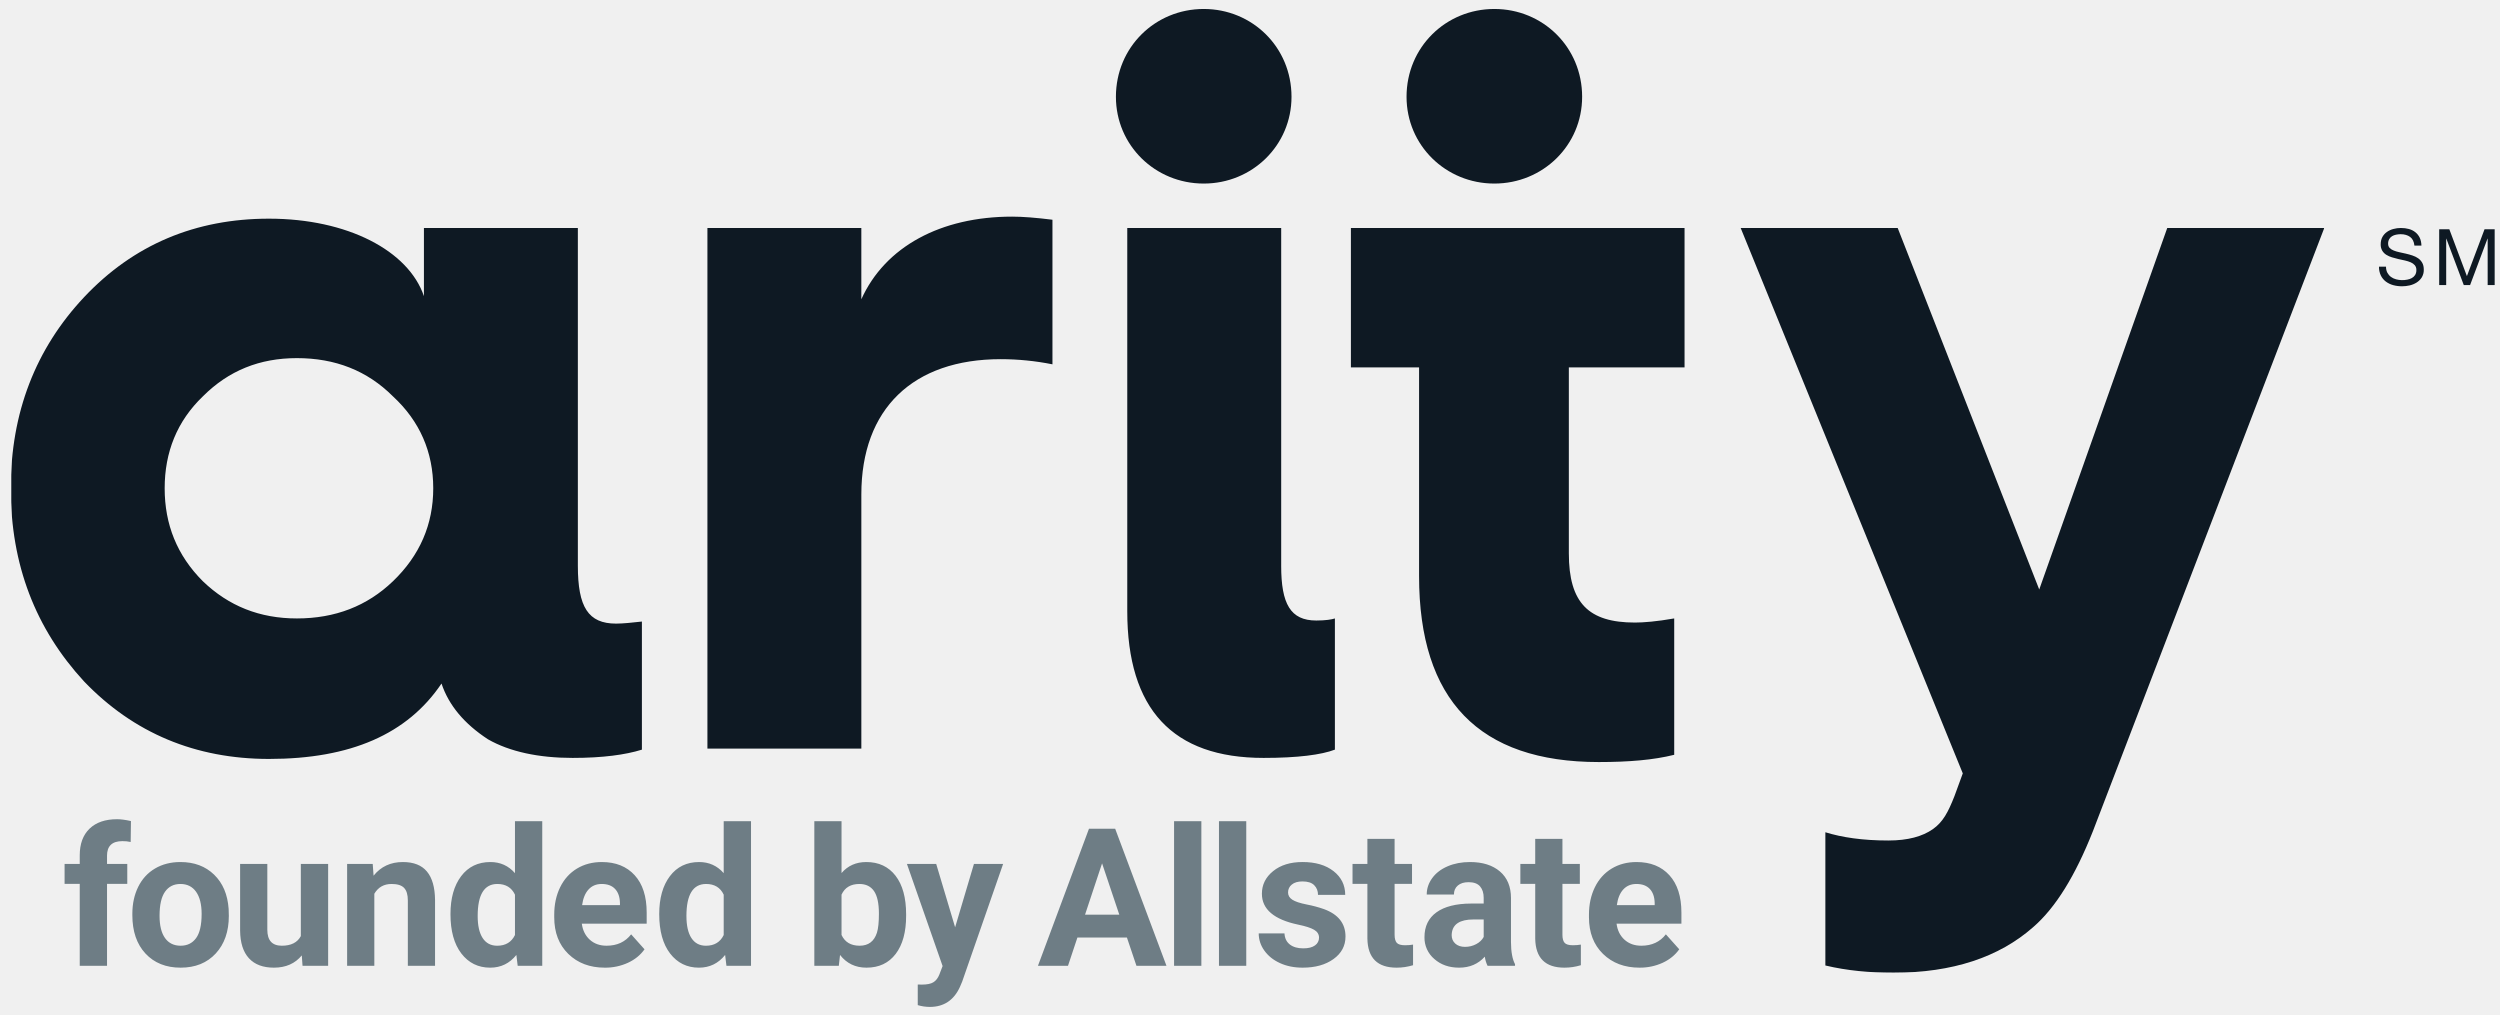
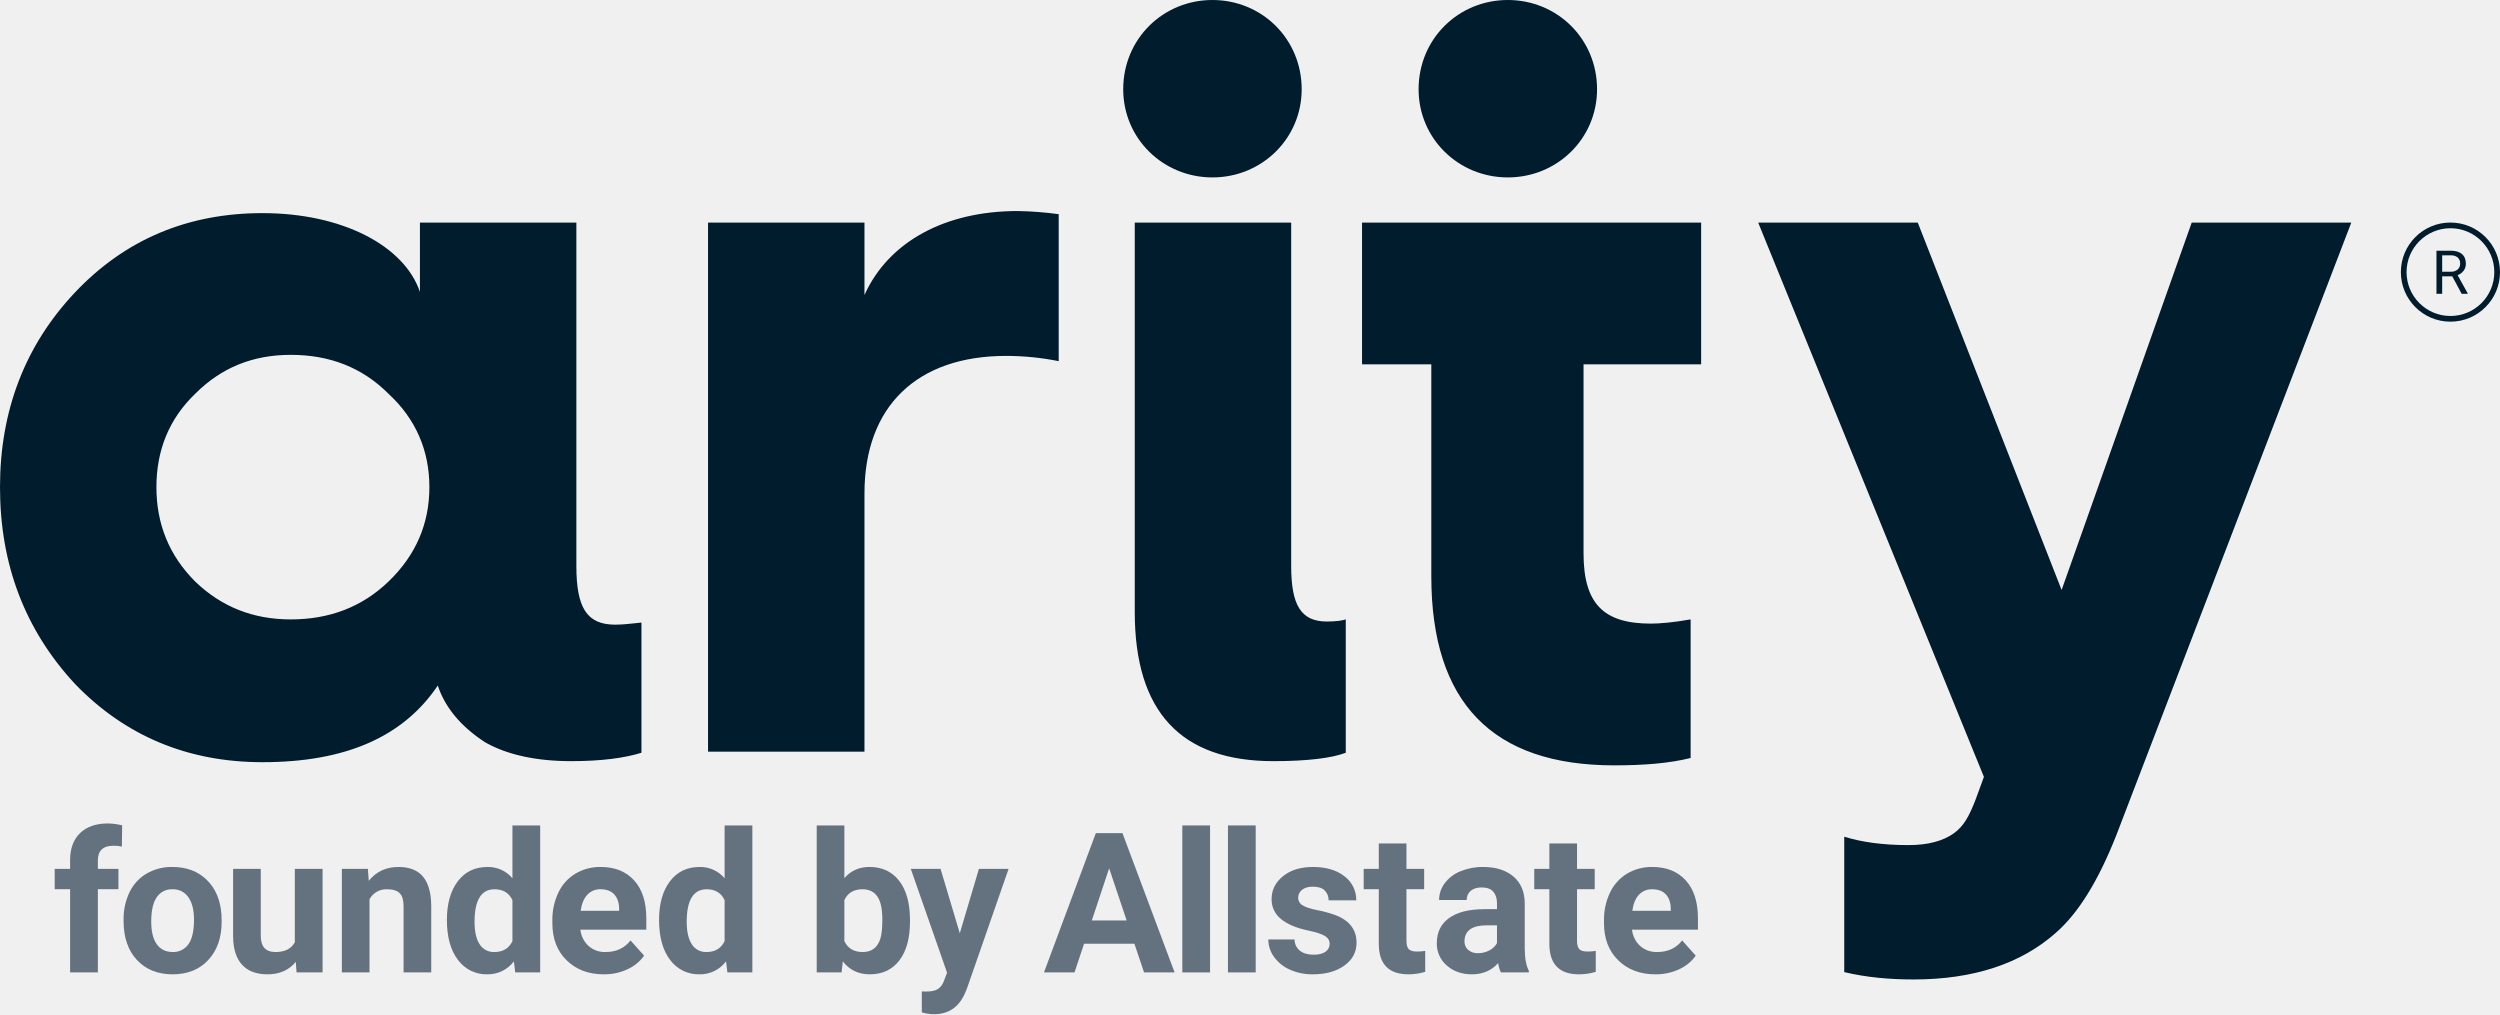
- <svg xmlns="http://www.w3.org/2000/svg" xmlns:xlink="http://www.w3.org/1999/xlink" width="212" height="86" viewBox="0 0 212 86">
+ <svg xmlns="http://www.w3.org/2000/svg" viewBox="0 0 2000 811.373">
  <defs>
-     <path id="a" d="M98.115.148H.045v81.726h196.14V.148z" />
+     <style>.a{fill:#011c2c;}.b{fill:#63727e;}</style>
  </defs>
-   <g fill="none" fill-rule="evenodd">
-     <g transform="translate(.912 .613)">
-       <mask id="b" fill="#fff">
-         <use xlink:href="#a" />
-       </mask>
-       <path d="M182.87 18.72l-10.855 30.657-12.003-30.657h-13.315l18.835 46.25-.705 1.926c-.529 1.344-.963 2.19-1.833 2.803-.878.614-2.105.963-3.774.963-2.189 0-3.936-.264-5.341-.699V81.26c1.84.439 3.766.614 5.784.614 4.992 0 8.936-1.313 11.825-3.855 1.925-1.662 3.587-4.38 5.078-8.145l19.62-51.154H182.87zm-57.062-3.767c4.119 0 7.445-3.241 7.445-7.358 0-4.206-3.326-7.447-7.445-7.447-4.116 0-7.445 3.241-7.445 7.447 0 4.117 3.329 7.358 7.445 7.358zm-12.163 15.592h5.78v17.694c0 10.512 5.081 15.77 15.242 15.77 2.54 0 4.643-.177 6.394-.615V51.83c-1.488.264-2.627.35-3.327.35-3.943 0-5.608-1.664-5.608-5.868V30.545h9.812V18.72h-28.293v11.825zm-5.912 16.82V18.72H94.68v32.498c0 8.322 3.854 12.44 11.563 12.44 2.89 0 4.905-.264 6.044-.702V51.831c-.263.088-.788.176-1.577.176-2.19 0-2.978-1.403-2.978-4.643zm-6.57-32.412c4.117 0 7.445-3.241 7.445-7.358 0-4.206-3.328-7.447-7.445-7.447-4.116 0-7.445 3.241-7.445 7.447 0 4.117 3.329 7.358 7.445 7.358zm-29.034 9.811V18.72H59.077v44.149H72.13v-21.55c0-7.27 4.38-11.475 11.825-11.475a22.5 22.5 0 0 1 4.381.438V18.02c-1.403-.174-2.54-.263-3.418-.263-6.043 0-10.774 2.54-12.788 7.008zm-39.72 23.914c-2.189 2.103-4.905 3.153-8.145 3.153-3.154 0-5.782-1.05-7.972-3.153-2.19-2.189-3.24-4.818-3.24-7.884 0-3.066 1.05-5.694 3.24-7.796 2.19-2.19 4.818-3.242 7.972-3.242 3.24 0 5.956 1.052 8.146 3.242 2.277 2.102 3.417 4.73 3.417 7.796s-1.14 5.695-3.417 7.884zm15.681-1.314V18.72H35.037v5.78c-1.313-3.855-6.481-6.57-13.139-6.57-6.219 0-11.475 2.19-15.68 6.658C2.102 28.969 0 34.399 0 40.794c0 6.482 2.101 11.914 6.219 16.381 4.204 4.38 9.46 6.57 15.679 6.57 6.92 0 11.739-2.103 14.63-6.394.613 1.839 1.927 3.415 3.941 4.729 1.839 1.051 4.293 1.578 7.183 1.578 2.54 0 4.469-.264 5.869-.7V52.094c-.788.086-1.577.175-2.19.175-2.365 0-3.241-1.402-3.241-4.906z" fill="#0E1923" mask="url(#b)" />
-     </g>
-     <path d="M204.376 20.09c-.21-.151-.478-.23-.804-.23-.132 0-.264.017-.39.042a.998.998 0 0 0-.342.132.705.705 0 0 0-.238.248.765.765 0 0 0-.09.388c0 .145.044.264.129.354.085.09.202.163.344.22.145.06.305.106.486.145.18.036.367.078.553.122.189.044.373.095.554.155.18.059.343.14.486.24.145.103.258.23.344.385.088.155.129.35.129.582a1.2 1.2 0 0 1-.168.647 1.416 1.416 0 0 1-.435.436 1.905 1.905 0 0 1-.592.246c-.217.05-.434.075-.652.075a2.84 2.84 0 0 1-.752-.098 1.89 1.89 0 0 1-.62-.302 1.435 1.435 0 0 1-.424-.518 1.658 1.658 0 0 1-.156-.745h.595c0 .2.039.37.116.515.078.142.179.261.306.354.124.093.27.16.439.205a2.072 2.072 0 0 0 .944.025c.142-.025.272-.07.385-.134a.779.779 0 0 0 .28-.26.79.79 0 0 0 .105-.425.604.604 0 0 0-.13-.399.968.968 0 0 0-.343-.248 2.843 2.843 0 0 0-.486-.155l-.553-.121a6.52 6.52 0 0 1-.553-.148 1.994 1.994 0 0 1-.487-.217 1.04 1.04 0 0 1-.344-.352 1.031 1.031 0 0 1-.129-.537c0-.239.05-.445.145-.621a1.28 1.28 0 0 1 .388-.43c.16-.113.343-.196.55-.25.205-.057.414-.083.631-.083.243 0 .469.029.676.086.206.056.39.147.545.271.158.124.282.28.373.465.09.19.139.414.147.673h-.595c-.036-.34-.158-.584-.367-.737m3.328-.647l1.49 3.972 1.494-3.972h.86v4.727h-.594v-3.933h-.015l-1.474 3.933h-.538l-1.477-3.933h-.013v3.933h-.594v-4.727h.86" fill="#0E1923" />
-     <path d="M6.762 81.898v-6.945H5.477V73.26h1.285v-.734c0-.969.278-1.722.834-2.257.556-.534 1.334-.8 2.335-.8.32 0 .71.053 1.173.157l-.023 1.775a2.921 2.921 0 0 0-.703-.072c-.868 0-1.302.41-1.302 1.231v.7h1.717v1.693H9.076v6.945H6.762m6.768-4.236c0 .822.154 1.45.463 1.884.308.433.75.651 1.325.651.56 0 .995-.215 1.31-.644.313-.428.47-1.115.47-2.06 0-.802-.157-1.428-.47-1.87-.315-.442-.757-.662-1.326-.662-.564 0-1 .218-1.31.66-.308.438-.462 1.12-.462 2.04zm-2.307-.163c0-.857.165-1.62.495-2.291.33-.67.805-1.19 1.424-1.556.62-.367 1.34-.551 2.16-.551 1.166 0 2.117.356 2.854 1.07.737.713 1.148 1.681 1.233 2.905l.016.591c0 1.325-.37 2.387-1.11 3.188-.739.8-1.731 1.203-2.977 1.203-1.245 0-2.24-.4-2.982-1.198-.742-.798-1.113-1.884-1.113-3.257v-.104zM25.59 81.02c-.569.692-1.357 1.038-2.362 1.038-.926 0-1.632-.267-2.12-.799-.487-.532-.736-1.311-.746-2.339v-5.66h2.307v5.586c0 .902.41 1.351 1.23 1.351.782 0 1.32-.27 1.612-.816v-6.12h2.315v8.637h-2.171l-.064-.878m6.016-7.76l.072.998c.618-.771 1.445-1.157 2.483-1.157.916 0 1.597.268 2.043.806.448.538.676 1.341.687 2.41v5.581h-2.307v-5.537c0-.49-.106-.847-.32-1.068-.212-.223-.566-.332-1.06-.332-.65 0-1.138.276-1.462.83v6.107h-2.307V73.26h2.171m8.9 4.418c0 .814.14 1.436.423 1.87.282.431.692.65 1.23.65.713 0 1.216-.304 1.509-.908v-3.424c-.288-.604-.785-.905-1.494-.905-1.112 0-1.668.905-1.668 2.717zm-2.307-.163c0-1.346.302-2.418.906-3.217.604-.798 1.43-1.197 2.479-1.197.84 0 1.535.314 2.084.942v-4.407h2.314v12.262H43.9l-.112-.918c-.574.718-1.315 1.078-2.22 1.078-1.016 0-1.832-.402-2.446-1.203-.615-.801-.922-1.913-.922-3.34zm12.823-2.554c-.458 0-.83.154-1.114.466-.285.308-.467.753-.547 1.33h3.21v-.187c-.011-.51-.15-.91-.416-1.189-.266-.282-.644-.42-1.133-.42zm.263 7.097c-1.266 0-2.298-.39-3.093-1.166-.796-.777-1.194-1.812-1.194-3.105v-.224c0-.867.168-1.644.503-2.328.336-.684.81-1.21 1.425-1.581.614-.37 1.316-.553 2.103-.553 1.182 0 2.112.372 2.79 1.118.68.744 1.018 1.801 1.018 3.169v.941h-5.5c.075.565.3 1.017.675 1.357.375.341.85.511 1.424.511.89 0 1.584-.321 2.084-.965l1.134 1.269c-.346.49-.814.87-1.406 1.144a4.609 4.609 0 0 1-1.963.413zm6.924-4.38c0 .814.14 1.436.423 1.87.281.431.691.65 1.229.65.713 0 1.216-.304 1.508-.908v-3.424c-.287-.604-.785-.905-1.492-.905-1.113 0-1.669.905-1.669 2.717zm-2.308-.163c0-1.346.302-2.418.906-3.217.604-.798 1.43-1.197 2.478-1.197.841 0 1.536.314 2.084.942v-4.407h2.316v12.262h-2.084l-.111-.918c-.576.718-1.315 1.078-2.22 1.078-1.017 0-1.832-.402-2.447-1.203-.614-.801-.922-1.913-.922-3.34zm18.63-.032c0-.875-.138-1.517-.415-1.919-.277-.4-.69-.603-1.238-.603-.734 0-1.24.3-1.517.905v3.419c.282.607.793.912 1.533.912.745 0 1.235-.369 1.47-1.106.111-.351.167-.887.167-1.608zm2.307.176c0 1.383-.296 2.461-.886 3.235-.591.775-1.416 1.164-2.475 1.164-.937 0-1.684-.36-2.243-1.078l-.104.918h-2.076V69.636h2.307v4.399c.533-.623 1.232-.934 2.1-.934 1.053 0 1.88.386 2.479 1.16.598.774.898 1.865.898 3.27v.128zm4.155.974l1.597-5.373h2.474l-3.472 9.98-.192.454c-.516 1.128-1.368 1.693-2.555 1.693a3.62 3.62 0 0 1-1.021-.152v-1.748l.35.007c.438 0 .763-.066.979-.2.215-.132.384-.353.507-.662l.272-.71-3.026-8.662h2.482l1.605 5.373m11.016-1.07h2.906l-1.46-4.35-1.445 4.35zm3.553 1.94h-4.199l-.798 2.395h-2.547l4.327-11.623h2.22l4.35 11.623H96.37l-.807-2.395zm3.998 2.395h2.315V69.636h-2.315zm3.808 0h2.314V69.636h-2.314zm8.485-2.388c0-.28-.14-.505-.42-.667-.279-.162-.726-.306-1.344-.433-2.054-.432-3.081-1.305-3.081-2.62 0-.765.317-1.406.953-1.92.635-.514 1.468-.77 2.495-.77 1.097 0 1.973.259 2.63.775.657.516.987 1.187.987 2.012h-2.307c0-.33-.106-.604-.32-.82-.213-.216-.545-.322-.997-.322-.389 0-.69.088-.903.264a.832.832 0 0 0-.32.67c0 .255.12.46.363.617.242.158.652.293 1.227.407a10.19 10.19 0 0 1 1.453.389c1.219.447 1.828 1.221 1.828 2.323 0 .788-.339 1.423-1.014 1.91-.676.488-1.55.733-2.619.733-.723 0-1.367-.131-1.929-.39-.562-.257-1-.61-1.32-1.06a2.468 2.468 0 0 1-.478-1.456h2.186c.022.41.174.724.456.942.282.218.66.327 1.133.327.442 0 .774-.085 1-.252a.782.782 0 0 0 .341-.658m6.408-8.374v2.123h1.477v1.693h-1.477v4.31c0 .32.062.548.183.687.123.138.357.207.703.207.256 0 .482-.018.679-.055v1.748a4.747 4.747 0 0 1-1.397.208c-1.618 0-2.443-.818-2.475-2.451v-4.654h-1.261V73.26h1.261v-2.123h2.307m5.973 9.157c.34 0 .655-.078.942-.23.288-.151.5-.353.64-.61v-1.483h-.863c-1.155 0-1.77.398-1.844 1.197l-.008.135c0 .288.1.525.303.711.203.186.479.28.83.28zm1.908 1.604a2.58 2.58 0 0 1-.231-.774c-.559.622-1.286.934-2.18.934-.846 0-1.546-.245-2.101-.735a2.362 2.362 0 0 1-.836-1.852c0-.915.34-1.618 1.019-2.107.679-.49 1.657-.738 2.94-.743h1.062v-.495c0-.399-.101-.718-.306-.958s-.53-.359-.971-.359c-.389 0-.692.093-.913.28-.22.185-.333.441-.333.766h-2.307c0-.5.155-.964.464-1.389.308-.426.744-.761 1.308-1.004.565-.242 1.198-.361 1.9-.361 1.065 0 1.911.266 2.537.8.625.536.936 1.289.936 2.258v3.743c.005.82.12 1.44.343 1.86v.136h-2.33zm6.351-10.761v2.123h1.476v1.693h-1.476v4.31c0 .32.061.548.184.687.121.138.356.207.702.207.255 0 .481-.018.678-.055v1.748a4.742 4.742 0 0 1-1.396.208c-1.619 0-2.444-.818-2.475-2.451v-4.654h-1.261V73.26h1.26v-2.123h2.308m6.274 3.824c-.458 0-.83.154-1.115.466-.285.308-.466.753-.546 1.33h3.21v-.187c-.011-.51-.15-.91-.416-1.189-.266-.282-.644-.42-1.133-.42zm.263 7.097c-1.266 0-2.299-.39-3.095-1.166-.795-.777-1.192-1.812-1.192-3.105v-.224c0-.867.168-1.644.503-2.328.336-.684.81-1.21 1.424-1.581.615-.37 1.317-.553 2.105-.553 1.182 0 2.11.372 2.788 1.118.679.744 1.02 1.801 1.02 3.169v.941h-5.5c.074.565.297 1.017.672 1.357.376.341.852.511 1.427.511.889 0 1.583-.321 2.083-.965L142.4 80.5c-.346.49-.814.87-1.405 1.144a4.615 4.615 0 0 1-1.964.413z" fill="#6E7D85" />
-   </g>
+   <path class="a" d="M461.091,452.697V178.059H335.941V233.49c-12.594-36.956-62.145-62.991-125.984-62.991-59.627,0-110.017,20.999-150.33,63.83C20.145,276.327,0,328.395,0,389.706c0,62.152,20.145,114.226,59.627,157.057,40.313,41.998,90.703,62.989,150.33,62.989,66.357,0,112.557-20.152,140.27-61.304q8.821,26.452,37.797,45.347c17.628,10.076,41.152,15.126,68.865,15.126,24.356,0,42.846-2.532,56.271-6.721V498.058c-7.552.824-15.118,1.671-20.991,1.671C469.49,499.729,461.091,486.29,461.091,452.697ZM310.746,465.298q-31.49,30.24-78.104,30.23c-30.237,0-55.432-10.07-76.431-30.23-20.999-20.991-31.076-46.193-31.076-75.591s10.076-54.592,31.076-74.744c20.999-20.999,46.194-31.083,76.431-31.083,31.069,0,57.111,10.084,78.104,31.083,21.838,20.152,32.761,45.347,32.761,74.744S332.585,444.307,310.746,465.298ZM691.573,236.016V178.061h-125.137V601.355h125.137V394.742c0-69.71,41.999-110.023,113.388-110.023a215.674,215.674,0,0,1,42,4.203V171.34a277.508,277.508,0,0,0-32.769-2.516C756.25,168.823,710.895,193.179,691.573,236.016Zm278.381-94.077c39.481,0,71.389-31.069,71.389-70.543C1041.343,31.077,1009.434,0,969.953,0c-39.467,0-71.383,31.077-71.383,71.396C898.571,110.87,930.487,141.939,969.953,141.939Zm62.992,310.762V178.062H907.81V489.65c0,79.793,36.942,119.275,110.864,119.275,27.713,0,47.035-2.532,57.943-6.728V495.523c-2.518.847-7.552,1.693-15.112,1.693C1040.505,497.216,1032.945,483.769,1032.945,452.7Zm56.684-161.259h55.424V461.091q0,151.178,146.143,151.19c24.356,0,44.517-1.685,61.306-5.889V495.523c-14.272,2.532-25.195,3.365-31.9,3.365-37.811,0-53.769-15.959-53.769-56.271V291.442h94.074V178.062H1089.629Zm116.628-149.503c39.483,0,71.383-31.069,71.383-70.543,0-40.319-31.9-71.396-71.383-71.396-39.475,0-71.383,31.077-71.383,71.396C1134.874,110.87,1166.783,141.939,1206.257,141.939Zm547.112,36.124-104.077,293.933L1534.206,178.062H1406.538l180.594,443.447-6.769,18.462c-5.063,12.883-9.231,20.993-17.574,26.873-8.41,5.881-20.172,9.231-36.174,9.231-20.993,0-37.746-2.529-51.217-6.7V777.689c17.643,4.207,36.105,5.881,55.457,5.881,47.867,0,85.682-12.581,113.377-36.959,18.462-15.933,34.396-41.985,48.687-78.09L1881.037,178.062Z" />
+   <path class="b" d="M56.09,777.925V711.336H43.767V695.109H56.09v-7.042q0-13.93,7.999-21.635,7.999-7.692,22.388-7.68a53.087,53.087,0,0,1,11.252,1.505l-.23,17.017a28.202,28.202,0,0,0-6.736-.689q-12.476,0-12.476,11.813v6.71H94.743V711.336H78.287v66.59Z" />
+   <path class="b" d="M98.864,735.752a49.114,49.114,0,0,1,4.746-21.967,34.74,34.74,0,0,1,13.663-14.925,39.861,39.861,0,0,1,20.704-5.281q16.763,0,27.364,10.256t11.826,27.861l.153,5.664q0,19.058-10.639,30.565-10.639,11.519-28.55,11.532-17.911,0-28.588-11.481T98.864,736.747Zm22.12,1.556q0,11.825,4.439,18.063t12.706,6.251a14.697,14.697,0,0,0,12.553-6.174q4.516-6.161,4.516-19.747c0-7.705-1.505-13.701-4.516-17.936a14.687,14.687,0,0,0-12.706-6.353,14.399,14.399,0,0,0-12.553,6.327Q120.984,724.054,120.984,737.308Z" />
+   <path class="b" d="M236.625,769.506q-8.19,9.95-22.656,9.95-13.318,0-20.322-7.654t-7.157-22.426V695.109H208.611V748.662q0,12.974,11.787,12.961,11.252,0,15.461-7.833V695.109h22.197v82.816H237.238Z" />
+   <path class="b" d="M294.312,695.109l.689,9.568q8.879-11.098,23.804-11.098,13.165,0,19.595,7.731t6.583,23.115v53.501H322.862V724.832c0-4.694-1.021-8.113-3.062-10.231-2.041-2.143-5.434-3.189-10.18-3.189A15.218,15.218,0,0,0,295.613,719.372v58.553H273.493V695.109Z" />
+   <path class="b" d="M357.522,735.905q0-19.365,8.687-30.846t23.766-11.481a25.365,25.365,0,0,1,19.977,9.032V660.36h22.197v117.565H412.173l-1.072-8.802a26.031,26.031,0,0,1-21.278,10.333,28.124,28.124,0,0,1-23.46-11.532Q357.522,756.405,357.522,735.905Zm22.12,1.556q0,11.711,4.057,17.936a13.241,13.241,0,0,0,11.787,6.225q10.257,0,14.466-8.7V720.087q-4.133-8.687-14.313-8.675Q379.643,711.412,379.643,737.461Z" />
+   <path class="b" d="M482.992,779.456q-18.217,0-29.66-11.175t-11.443-29.774v-2.143a50.083,50.083,0,0,1,4.822-22.324A35.389,35.389,0,0,1,460.374,698.885a38.34,38.34,0,0,1,20.169-5.307q16.992,0,26.751,10.716t9.759,30.386v9.032H464.316a20.549,20.549,0,0,0,6.468,13.012,19.552,19.552,0,0,0,13.663,4.899q12.782,0,19.977-9.261l10.869,12.17a33.179,33.179,0,0,1-13.471,10.971A44.203,44.203,0,0,1,482.992,779.456Zm-2.526-68.044a13.785,13.785,0,0,0-10.678,4.465q-4.095,4.439-5.243,12.757h30.77V726.848c-.102-4.899-1.429-8.726-3.98-11.404C488.783,712.739,485.16,711.412,480.466,711.412Z" />
+   <path class="b" d="M527.251,735.905q0-19.365,8.687-30.846t23.766-11.481a25.365,25.365,0,0,1,19.977,9.032V660.36h22.197v117.565H581.902l-1.072-8.802a26.031,26.031,0,0,1-21.278,10.333,28.124,28.124,0,0,1-23.46-11.532Q527.251,756.405,527.251,735.905Zm22.12,1.556q0,11.711,4.057,17.936a13.241,13.241,0,0,0,11.787,6.225q10.257,0,14.466-8.7V720.087q-4.133-8.687-14.313-8.675Q549.372,711.412,549.372,737.461Z" />
+   <path class="b" d="M727.993,737.283q0,19.9-8.496,31.024-8.496,11.137-23.728,11.149-13.471,0-21.508-10.333l-.995,8.802H653.366V660.36H675.486v42.174q7.654-8.955,20.13-8.955,15.155,0,23.766,11.124,8.611,11.137,8.611,31.356Zm-22.12-1.684c0-8.394-1.327-14.543-3.98-18.395s-6.608-5.792-11.864-5.792q-10.563,0-14.543,8.675V752.871c2.704,5.817,7.603,8.751,14.696,8.751q10.716,0,14.084-10.614Q705.873,745.957,705.873,735.599Z" />
+   <path class="b" d="M767.833,746.62l15.308-51.511h23.728l-33.295,95.675-1.837,4.363q-7.425,16.226-24.493,16.226a34.805,34.805,0,0,1-9.797-1.454V793.157l3.368.077q6.276,0,9.376-1.913a12.571,12.571,0,0,0,4.86-6.353l2.602-6.812L728.644,695.109H752.448Z" />
+   <path class="b" d="M907.523,754.963H867.262l-7.654,22.962H835.191l41.485-111.442h21.278l41.715,111.442H915.254Zm-34.061-18.599h27.861l-14.007-41.714Z" />
+   <path class="b" d="M968.054,777.925h-22.197V660.36h22.197Z" />
+   <path class="b" d="M1004.558,777.925h-22.197V660.36h22.197Z" />
+   <path class="b" d="M1063.725,755.04c0-2.704-1.352-4.848-4.031-6.404s-6.965-2.934-12.884-4.159q-29.545-6.2-29.545-25.105,0-11.022,9.134-18.421,9.147-7.386,23.932-7.373,15.768,0,25.208,7.424a23.41,23.41,0,0,1,9.466,19.288h-22.12a10.733,10.733,0,0,0-3.062-7.858c-2.041-2.067-5.23-3.087-9.568-3.087q-5.588,0-8.649,2.526a7.973,7.973,0,0,0-3.062,6.429,6.783,6.783,0,0,0,3.47,5.919q3.483,2.258,11.762,3.904a95.828,95.828,0,0,1,13.931,3.725q17.528,6.429,17.528,22.273,0,11.328-9.721,18.319-9.721,7.003-25.106,7.016a43.859,43.859,0,0,1-18.497-3.725,30.974,30.974,0,0,1-12.655-10.18,23.616,23.616,0,0,1-4.592-13.956h20.972a11.548,11.548,0,0,0,4.363,9.032q4.057,3.138,10.869,3.138c4.235,0,7.425-.816,9.593-2.424A7.492,7.492,0,0,0,1063.725,755.04Z" />
+   <path class="b" d="M1125.162,674.749V695.109h14.16V711.336H1125.162v41.332q0,4.592,1.76,6.582t6.736,1.99a35.277,35.277,0,0,0,6.506-.536V777.466a45.539,45.539,0,0,1-13.395,1.99q-23.269,0-23.728-23.498V711.336h-12.094V695.109h12.094V674.749Z" />
+   <path class="b" d="M1200.727,777.925a24.564,24.564,0,0,1-2.22-7.424q-8.037,8.955-20.896,8.955-12.17,0-20.156-7.042a22.658,22.658,0,0,1-8.011-17.757q0-13.165,9.772-20.207,9.759-7.042,28.193-7.118h10.18v-4.745c0-3.827-.97-6.889-2.934-9.185s-5.077-3.444-9.313-3.444c-3.725,0-6.634.893-8.751,2.679a9.11,9.11,0,0,0-3.189,7.348h-22.12a22.22,22.22,0,0,1,4.439-13.318,29.368,29.368,0,0,1,12.553-9.619,45.747,45.747,0,0,1,18.217-3.47q15.308,0,24.315,7.68,8.994,7.692,8.981,21.635v35.897q.077,11.787,3.291,17.834v1.301Zm-18.293-15.385a19.062,19.062,0,0,0,9.032-2.194,14.301,14.301,0,0,0,6.123-5.843V740.268h-8.266q-16.609,0-17.681,11.481l-.077,1.301a8.855,8.855,0,0,0,2.909,6.812A11.298,11.298,0,0,0,1182.433,762.541Z" />
+   <path class="b" d="M1261.615,674.749V695.109h14.16V711.336h-14.16v41.332q0,4.592,1.76,6.582t6.736,1.99a35.277,35.277,0,0,0,6.506-.536V777.466a45.539,45.539,0,0,1-13.395,1.99q-23.269,0-23.728-23.498V711.336h-12.094V695.109h12.094V674.749Z" />
+   <path class="b" d="M1324.296,779.456q-18.217,0-29.672-11.175-11.443-11.175-11.43-29.774v-2.143a50.083,50.083,0,0,1,4.822-22.324,35.361,35.361,0,0,1,13.65-15.155,38.386,38.386,0,0,1,20.181-5.307q16.992,0,26.738,10.716,9.759,10.716,9.772,30.386v9.032H1305.62a20.536,20.536,0,0,0,6.455,13.012,19.584,19.584,0,0,0,13.675,4.899q12.782,0,19.977-9.261l10.869,12.17a33.179,33.179,0,0,1-13.471,10.971A44.203,44.203,0,0,1,1324.296,779.456Zm-2.526-68.044a13.812,13.812,0,0,0-10.69,4.465q-4.095,4.439-5.23,12.757h30.77V726.848c-.102-4.899-1.429-8.726-3.98-11.404C1330.088,712.739,1326.465,711.412,1321.77,711.412Z" />
+   <path class="a" d="M1961.833,221.087h-8.096v13.943h-4.569V200.563h11.41q5.823,0,8.96,2.651,3.136,2.651,3.136,7.717a9.281,9.281,0,0,1-1.74,5.61,10.389,10.389,0,0,1-4.841,3.574l8.095,14.629v.284h-4.876Zm-8.096-3.717h6.983a7.877,7.877,0,0,0,5.385-1.755,5.935,5.935,0,0,0,2-4.696,6.25,6.25,0,0,0-1.905-4.909,8.072,8.072,0,0,0-5.504-1.732h-6.96Zm6.608-34.78a35.097,35.097,0,1,1-35.097,35.097,35.136,35.136,0,0,1,35.097-35.097m0-4.558A39.655,39.655,0,1,0,2000,217.688a39.654,39.654,0,0,0-39.655-39.655Z" />
</svg>
